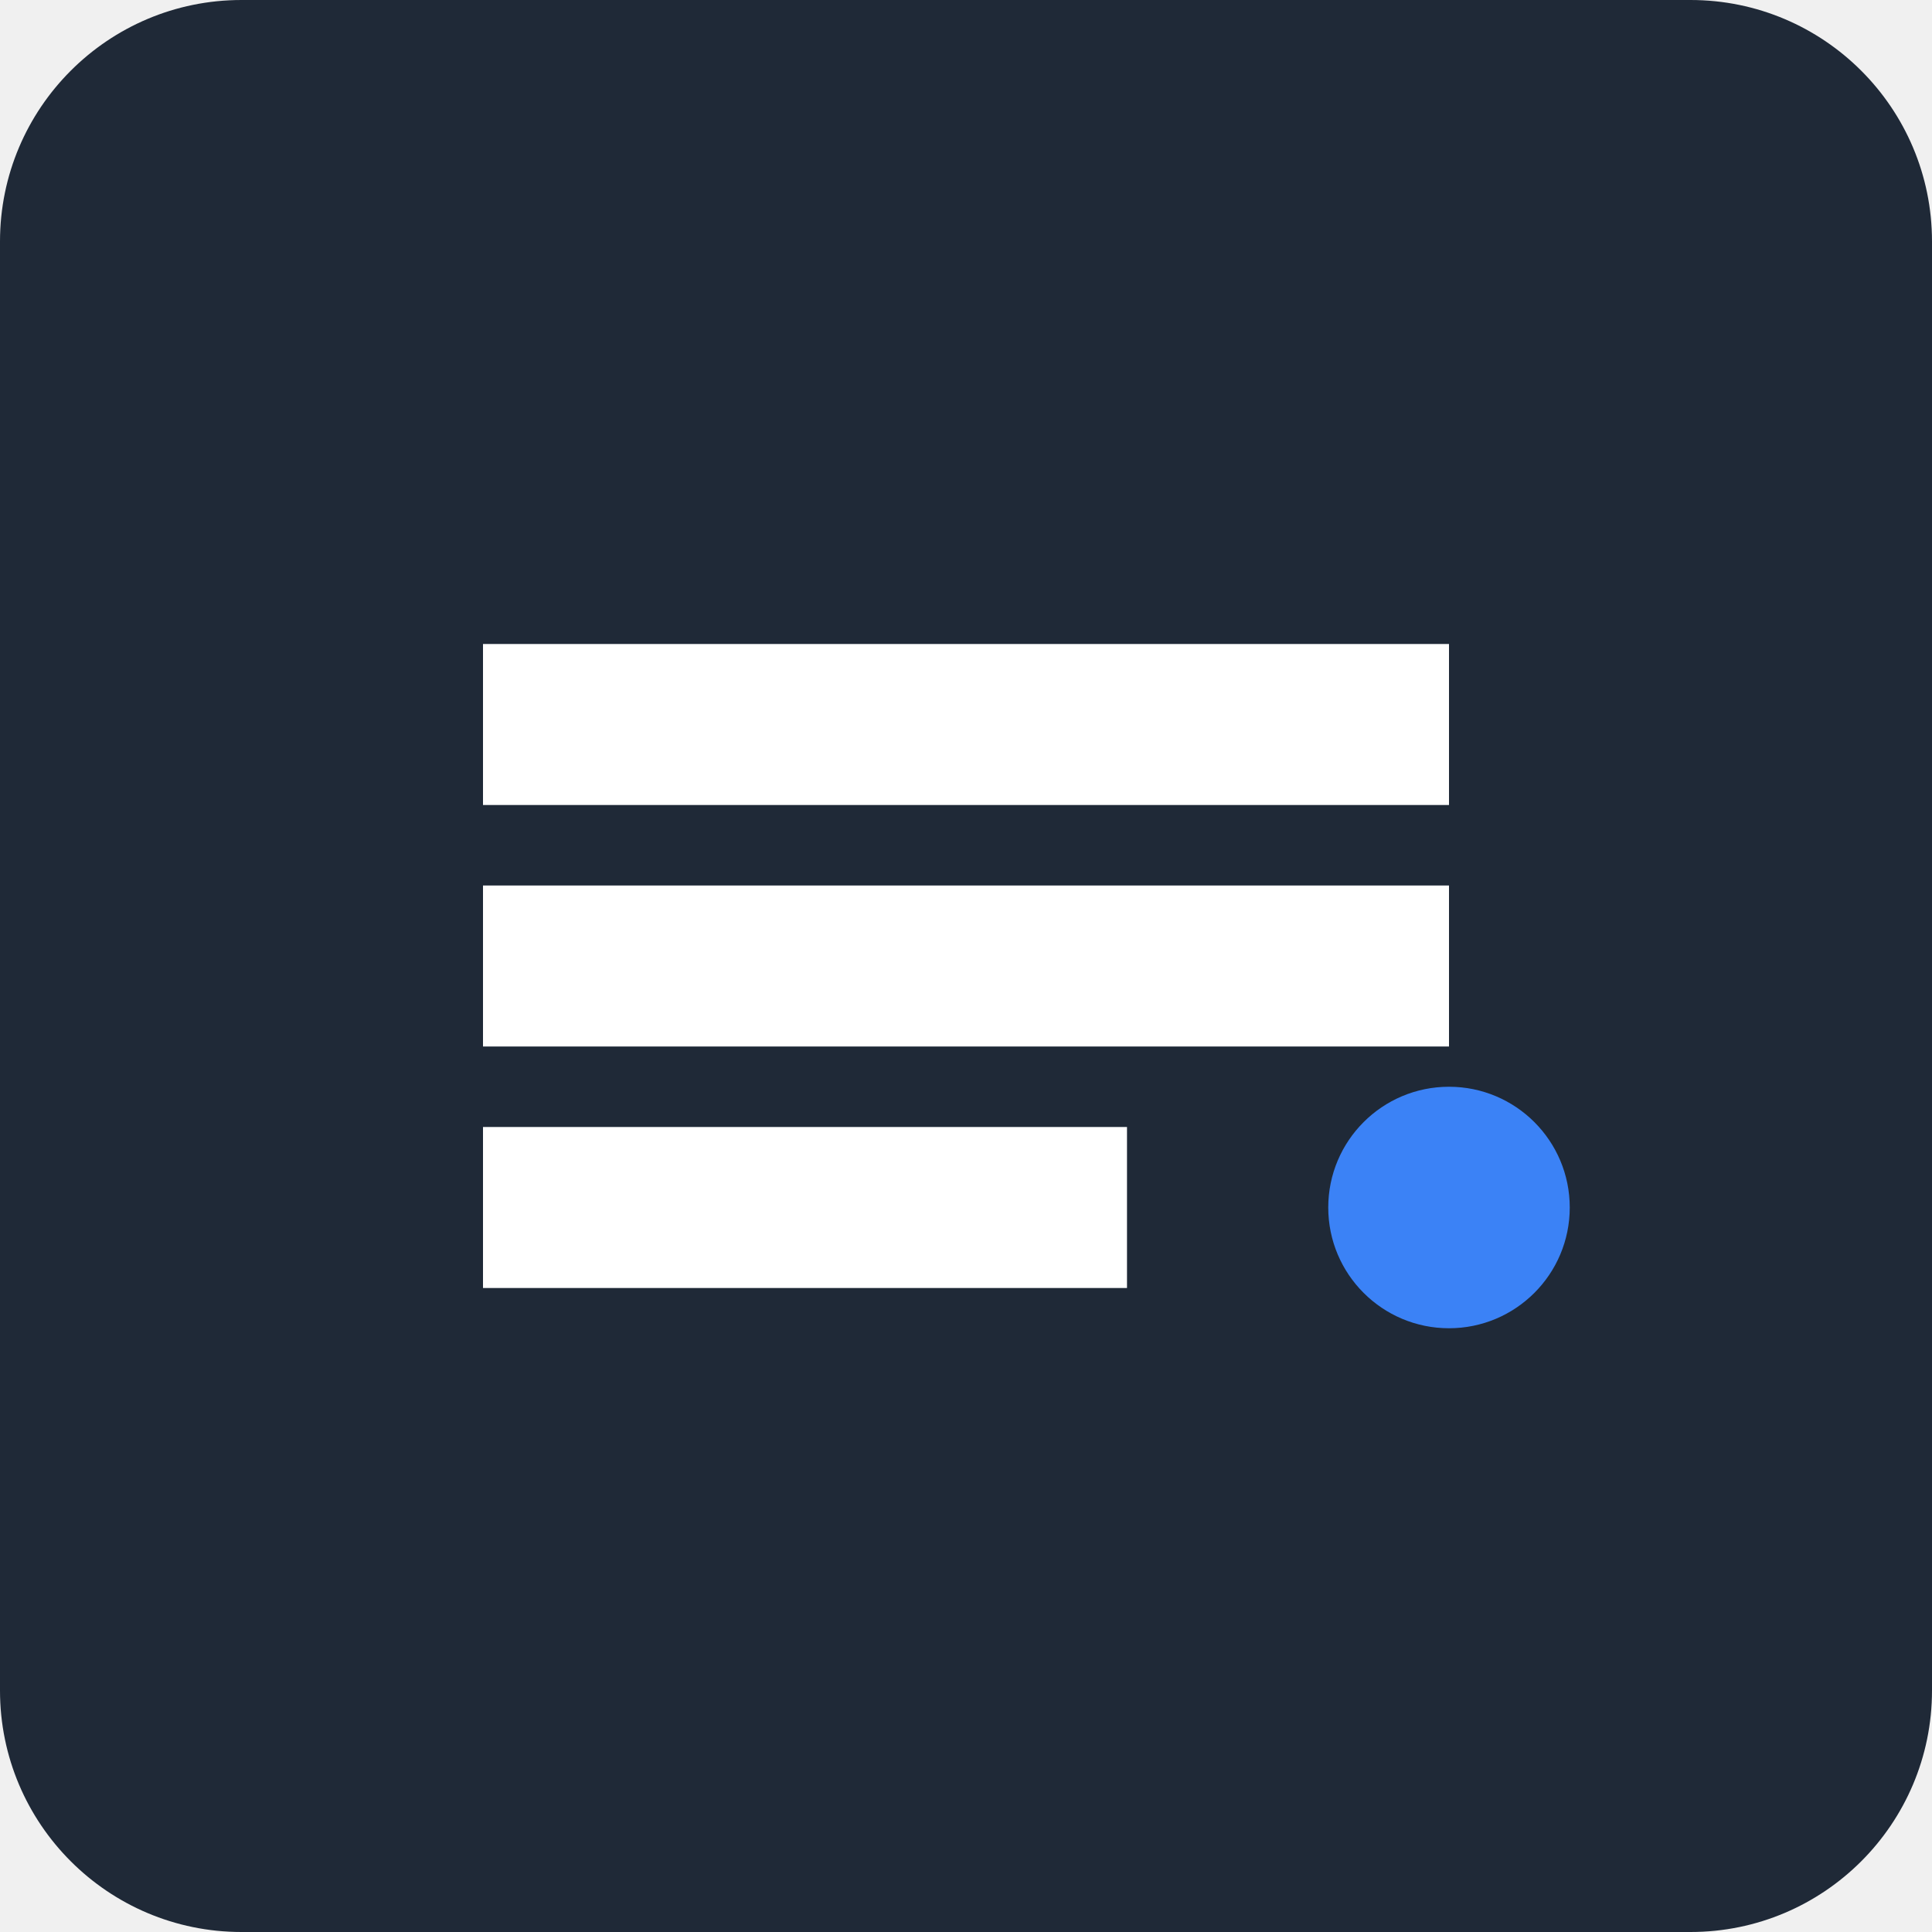
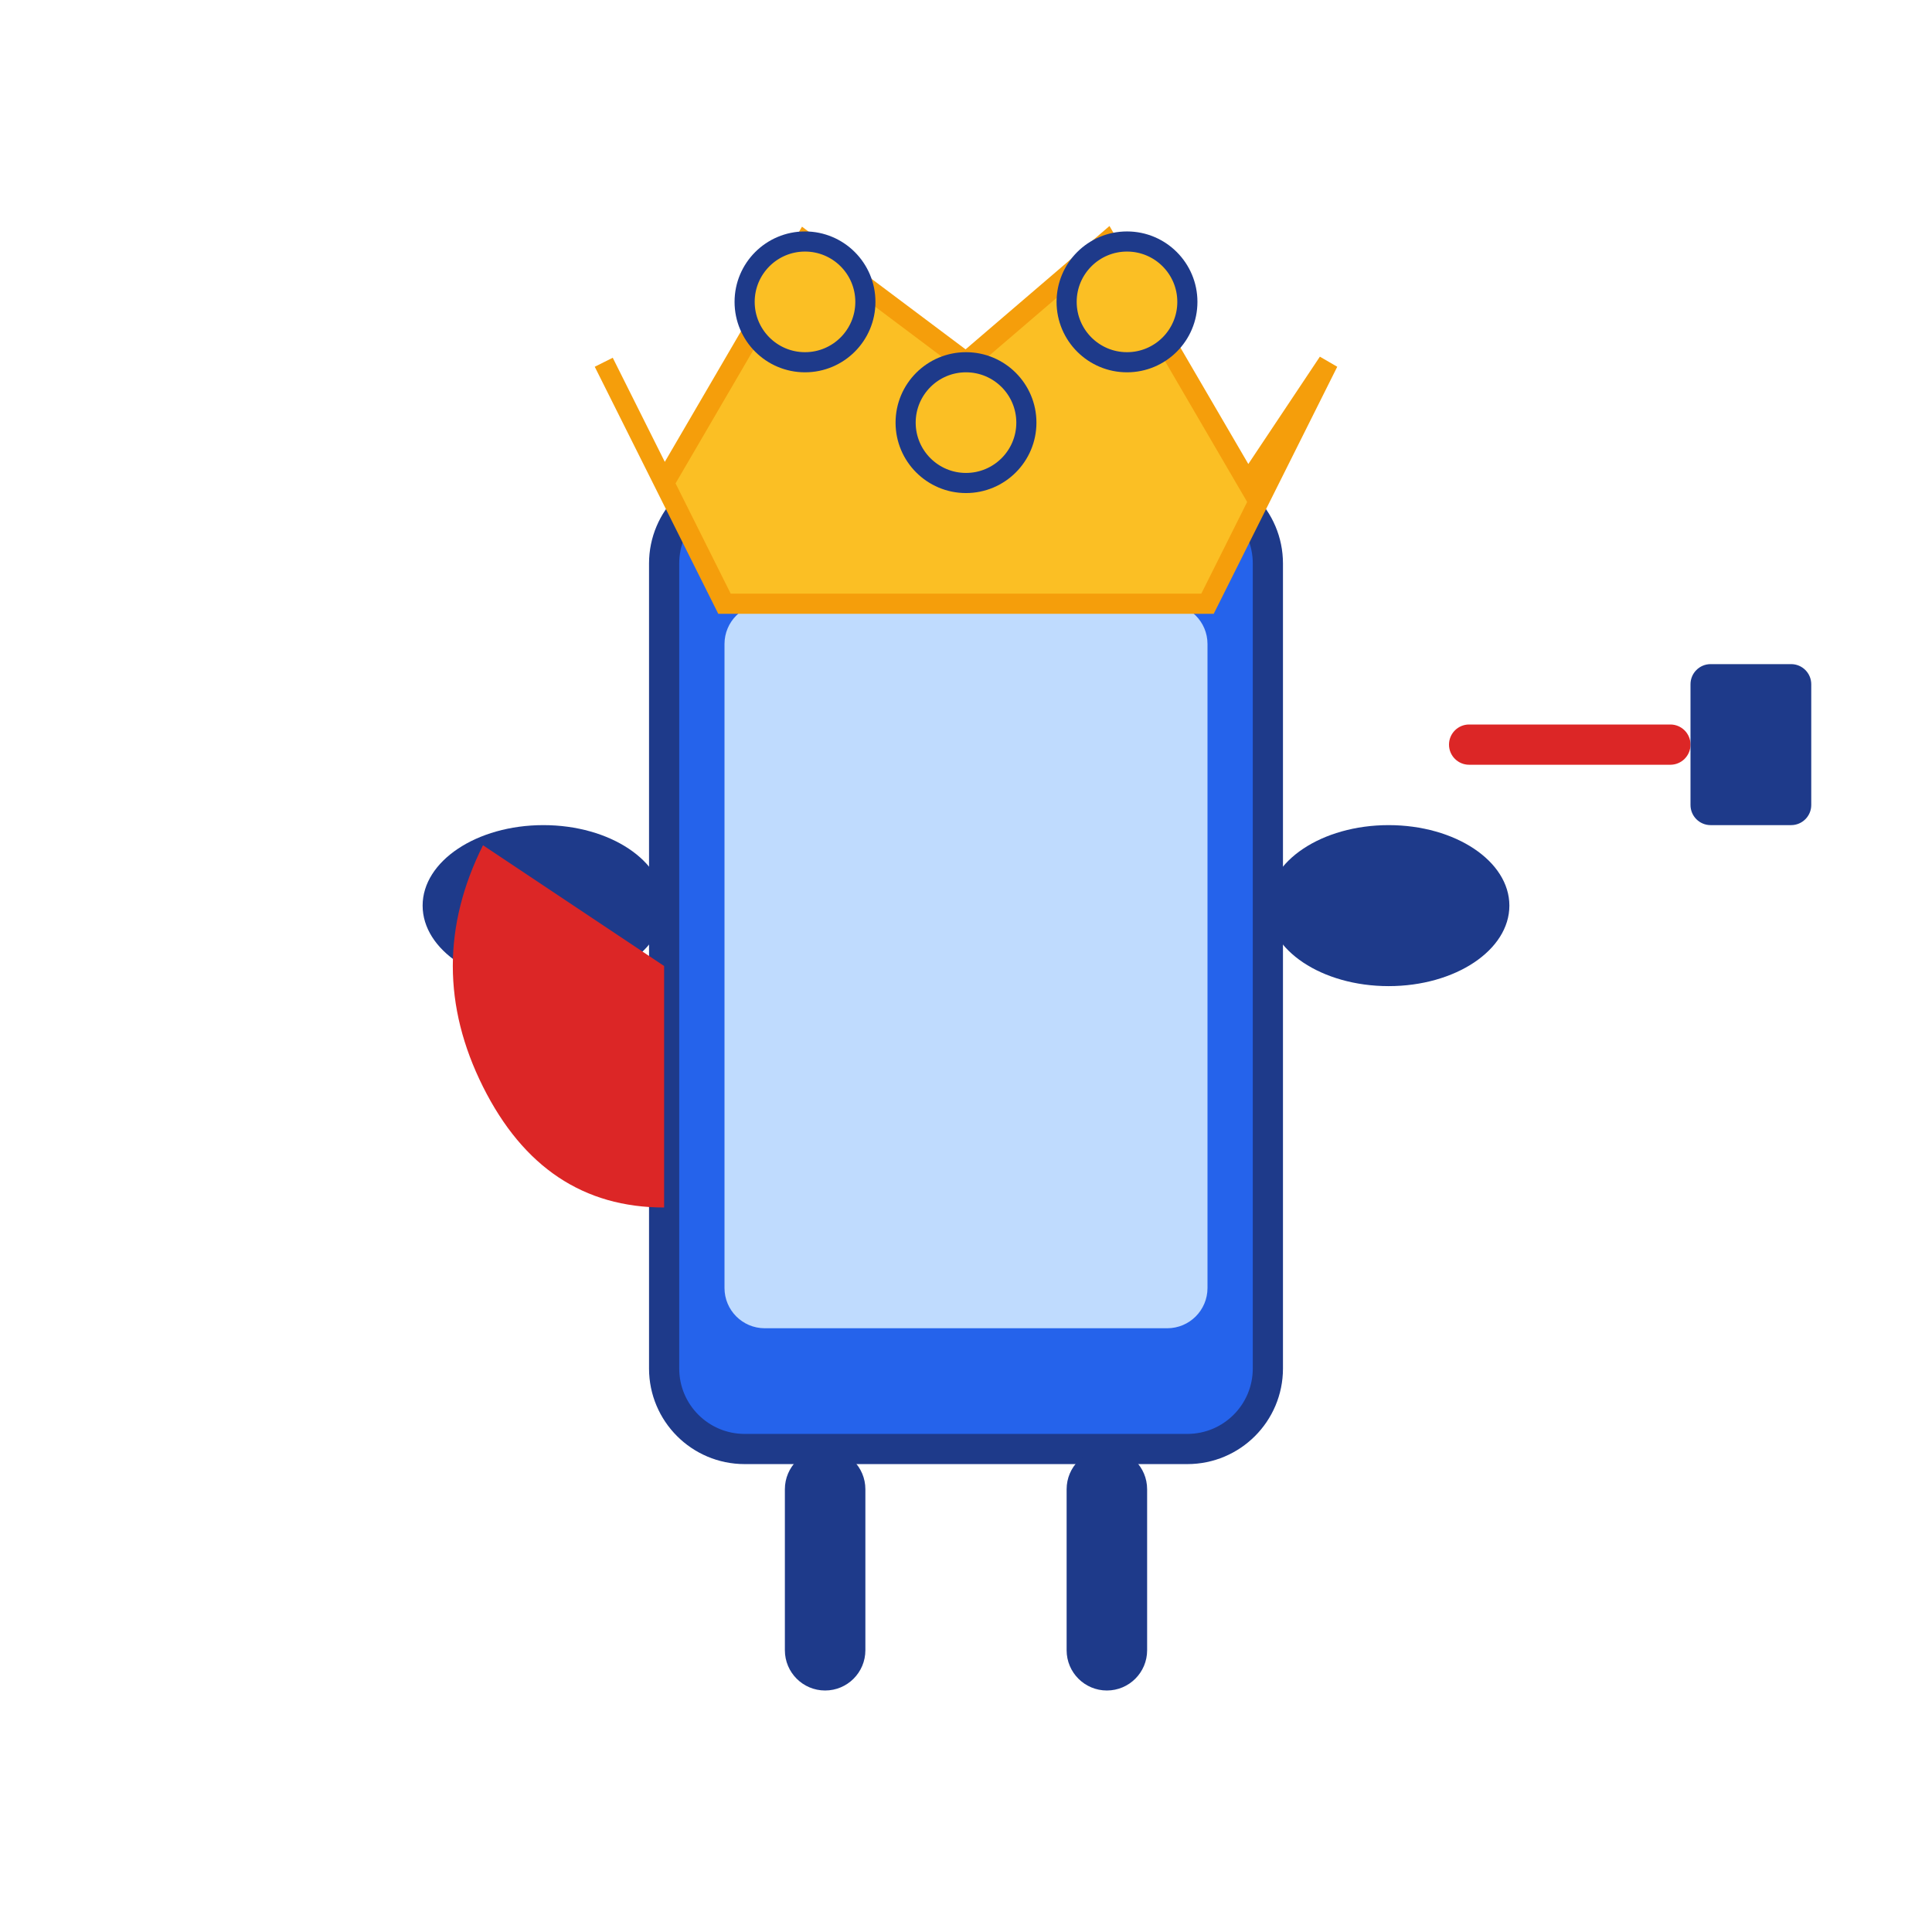
- <svg xmlns="http://www.w3.org/2000/svg" width="192" height="192" viewBox="0 0 192 192" fill="none">
-   <rect width="192" height="192" rx="24" fill="#1f2937" />
-   <path d="M48 64h96v16H48V64z" fill="#ffffff" />
-   <path d="M48 88h96v16H48V88z" fill="#ffffff" />
-   <path d="M48 112h64v16H48v-16z" fill="#ffffff" />
-   <circle cx="144" cy="120" r="12" fill="#3b82f6" />
+ <svg xmlns="http://www.w3.org/2000/svg" width="192" height="192" viewBox="0 0 192 192">
+   <rect width="192" height="192" fill="#ffffff" />
+   <rect x="66" y="48" width="60" height="96" rx="8" ry="8" fill="#2563eb" stroke="#1e3a8a" stroke-width="3" />
+   <rect x="72" y="60" width="48" height="72" rx="4" ry="4" fill="#bfdbfe" />
+   <path d="M60 36 L66 48 L80 24 L96 36 L110 24 L124 48 L132 36 L120 60 L72 60 Z" fill="#fbbf24" stroke="#f59e0b" stroke-width="2" />
+   <circle cx="80" cy="30" r="6" fill="#fbbf24" stroke="#1e3a8a" stroke-width="2" />
+   <circle cx="96" cy="42" r="6" fill="#fbbf24" stroke="#1e3a8a" stroke-width="2" />
+   <circle cx="112" cy="30" r="6" fill="#fbbf24" stroke="#1e3a8a" stroke-width="2" />
+   <ellipse cx="54" cy="90" rx="12" ry="8" fill="#1e3a8a" />
+   <ellipse cx="138" cy="90" rx="12" ry="8" fill="#1e3a8a" />
+   <path d="M48 84 Q42 96 48 108 Q54 120 66 120 L66 96 Z" fill="#dc2626" />
+   <rect x="144" y="72" width="24" height="4" rx="2" fill="#dc2626" />
+   <rect x="168" y="66" width="12" height="16" rx="2" fill="#1e3a8a" />
+   <rect x="78" y="144" width="8" height="24" rx="4" fill="#1e3a8a" />
+   <rect x="106" y="144" width="8" height="24" rx="4" fill="#1e3a8a" />
</svg>
